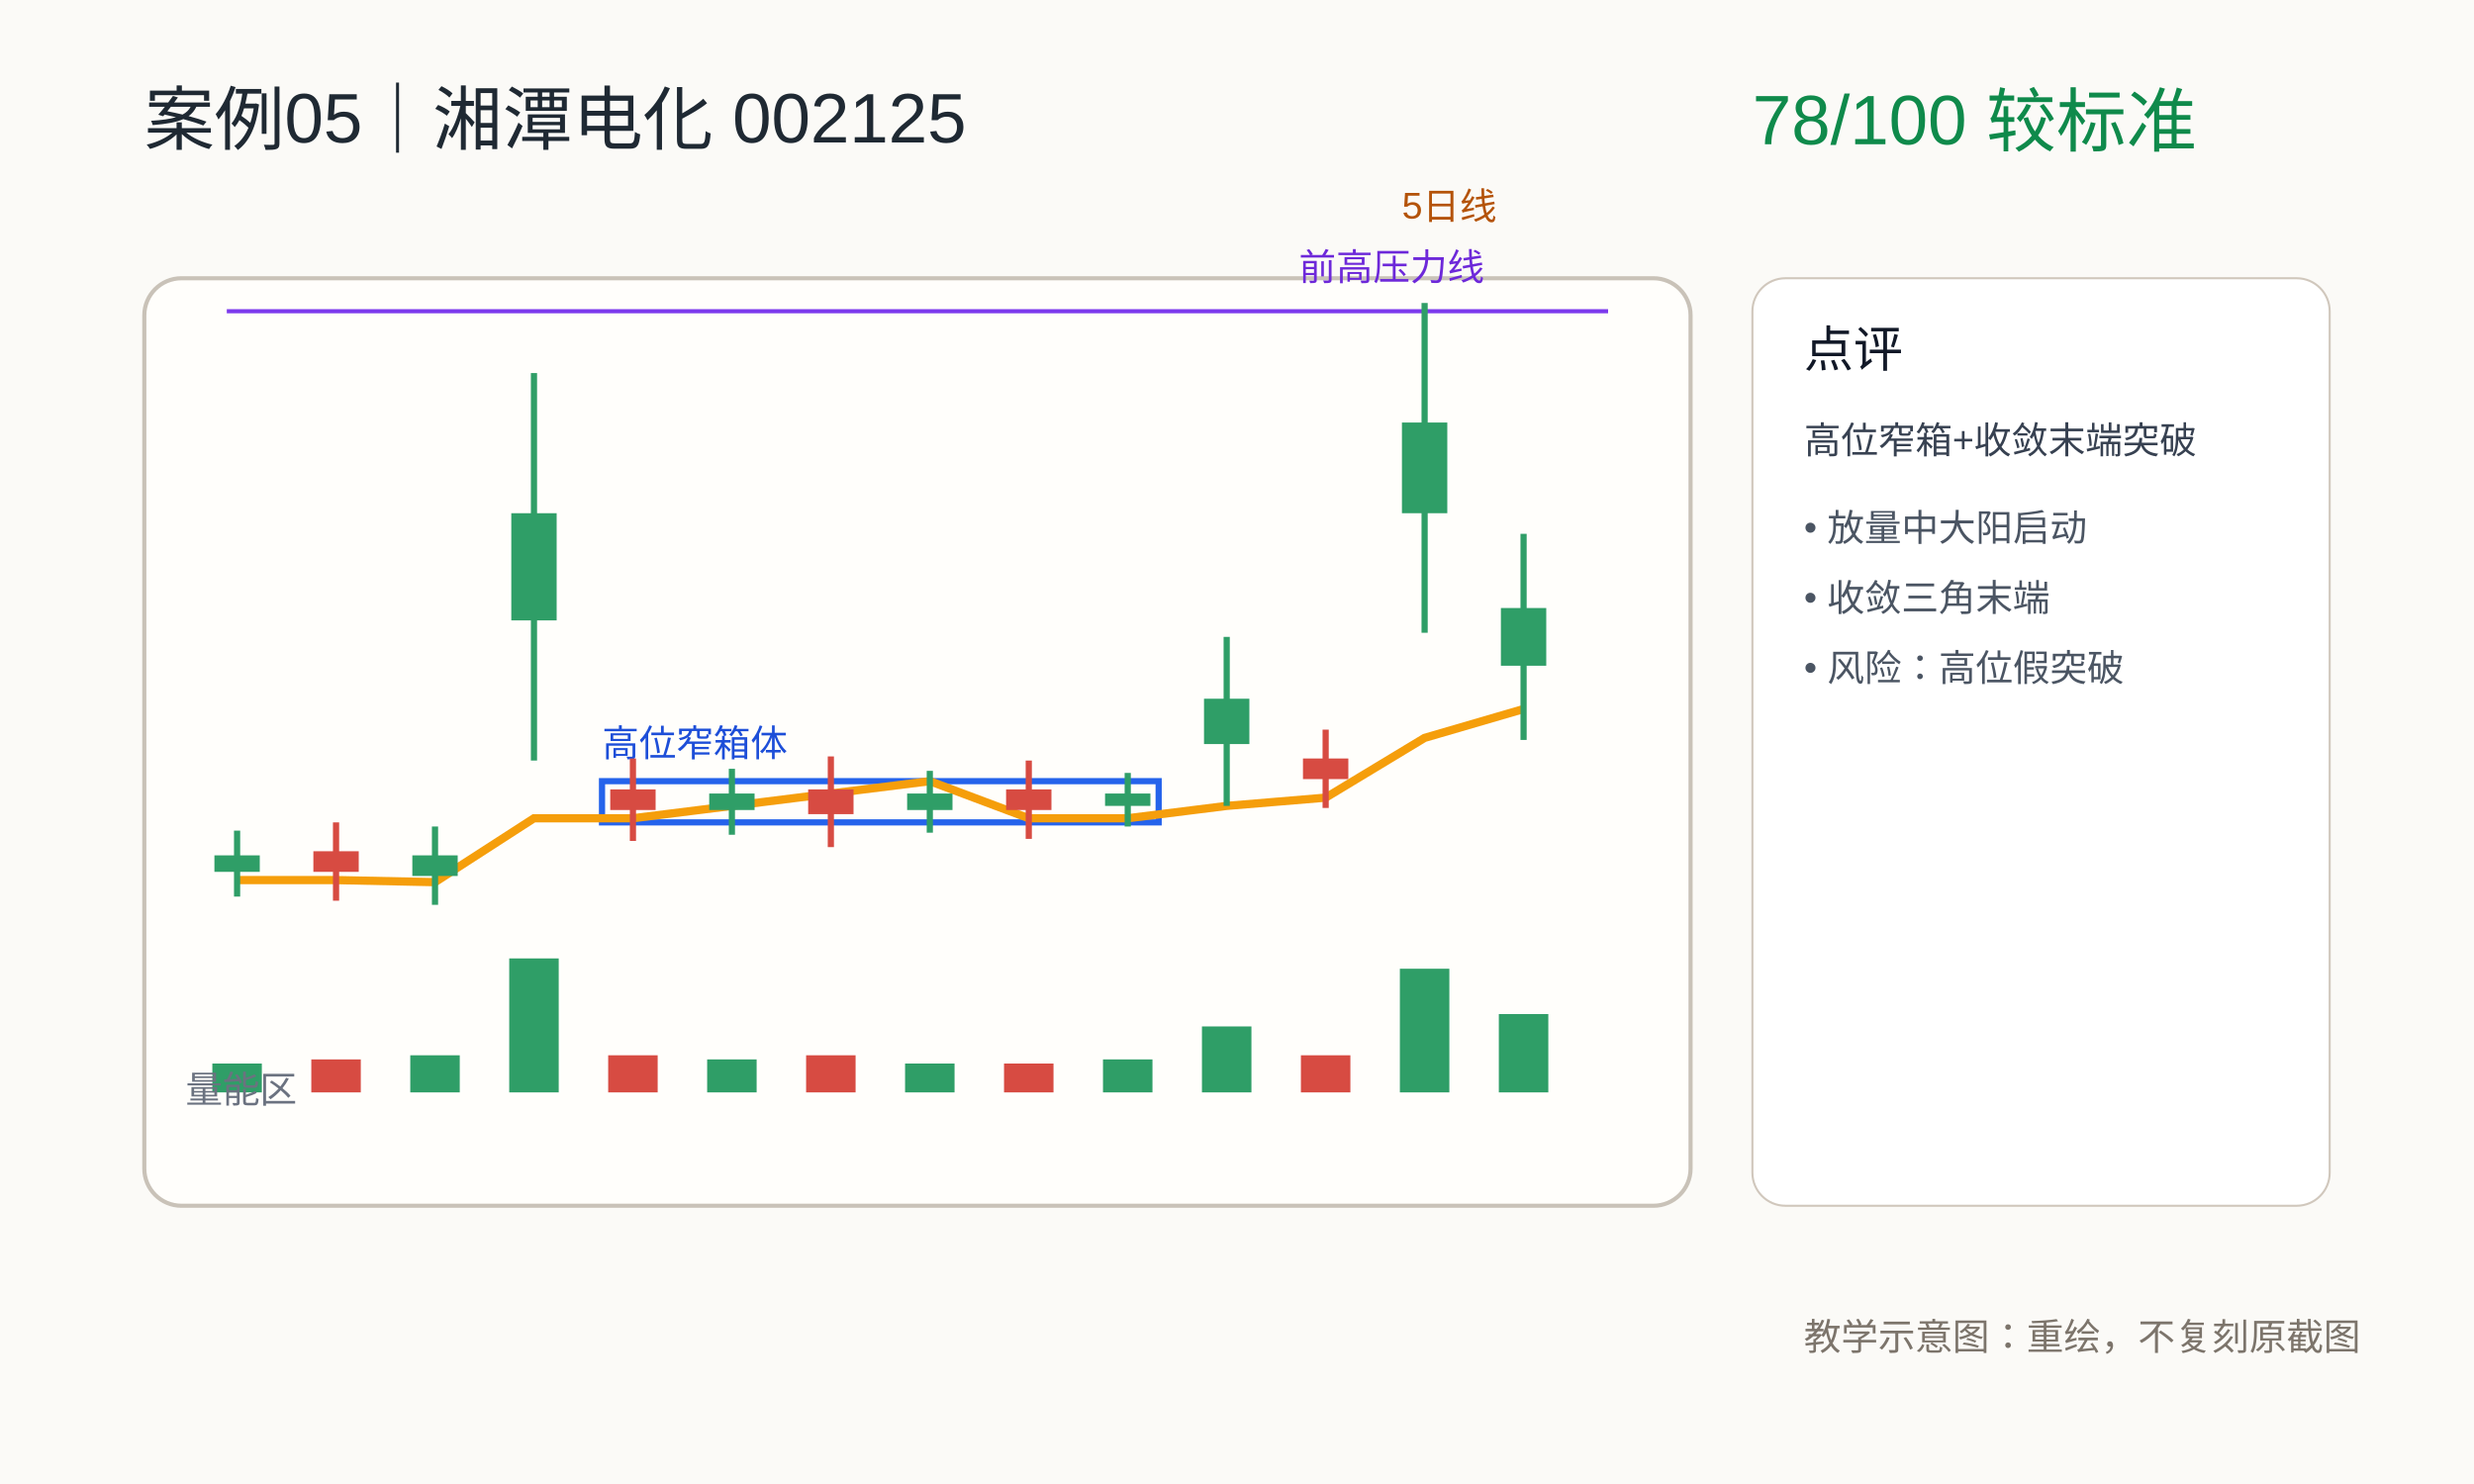
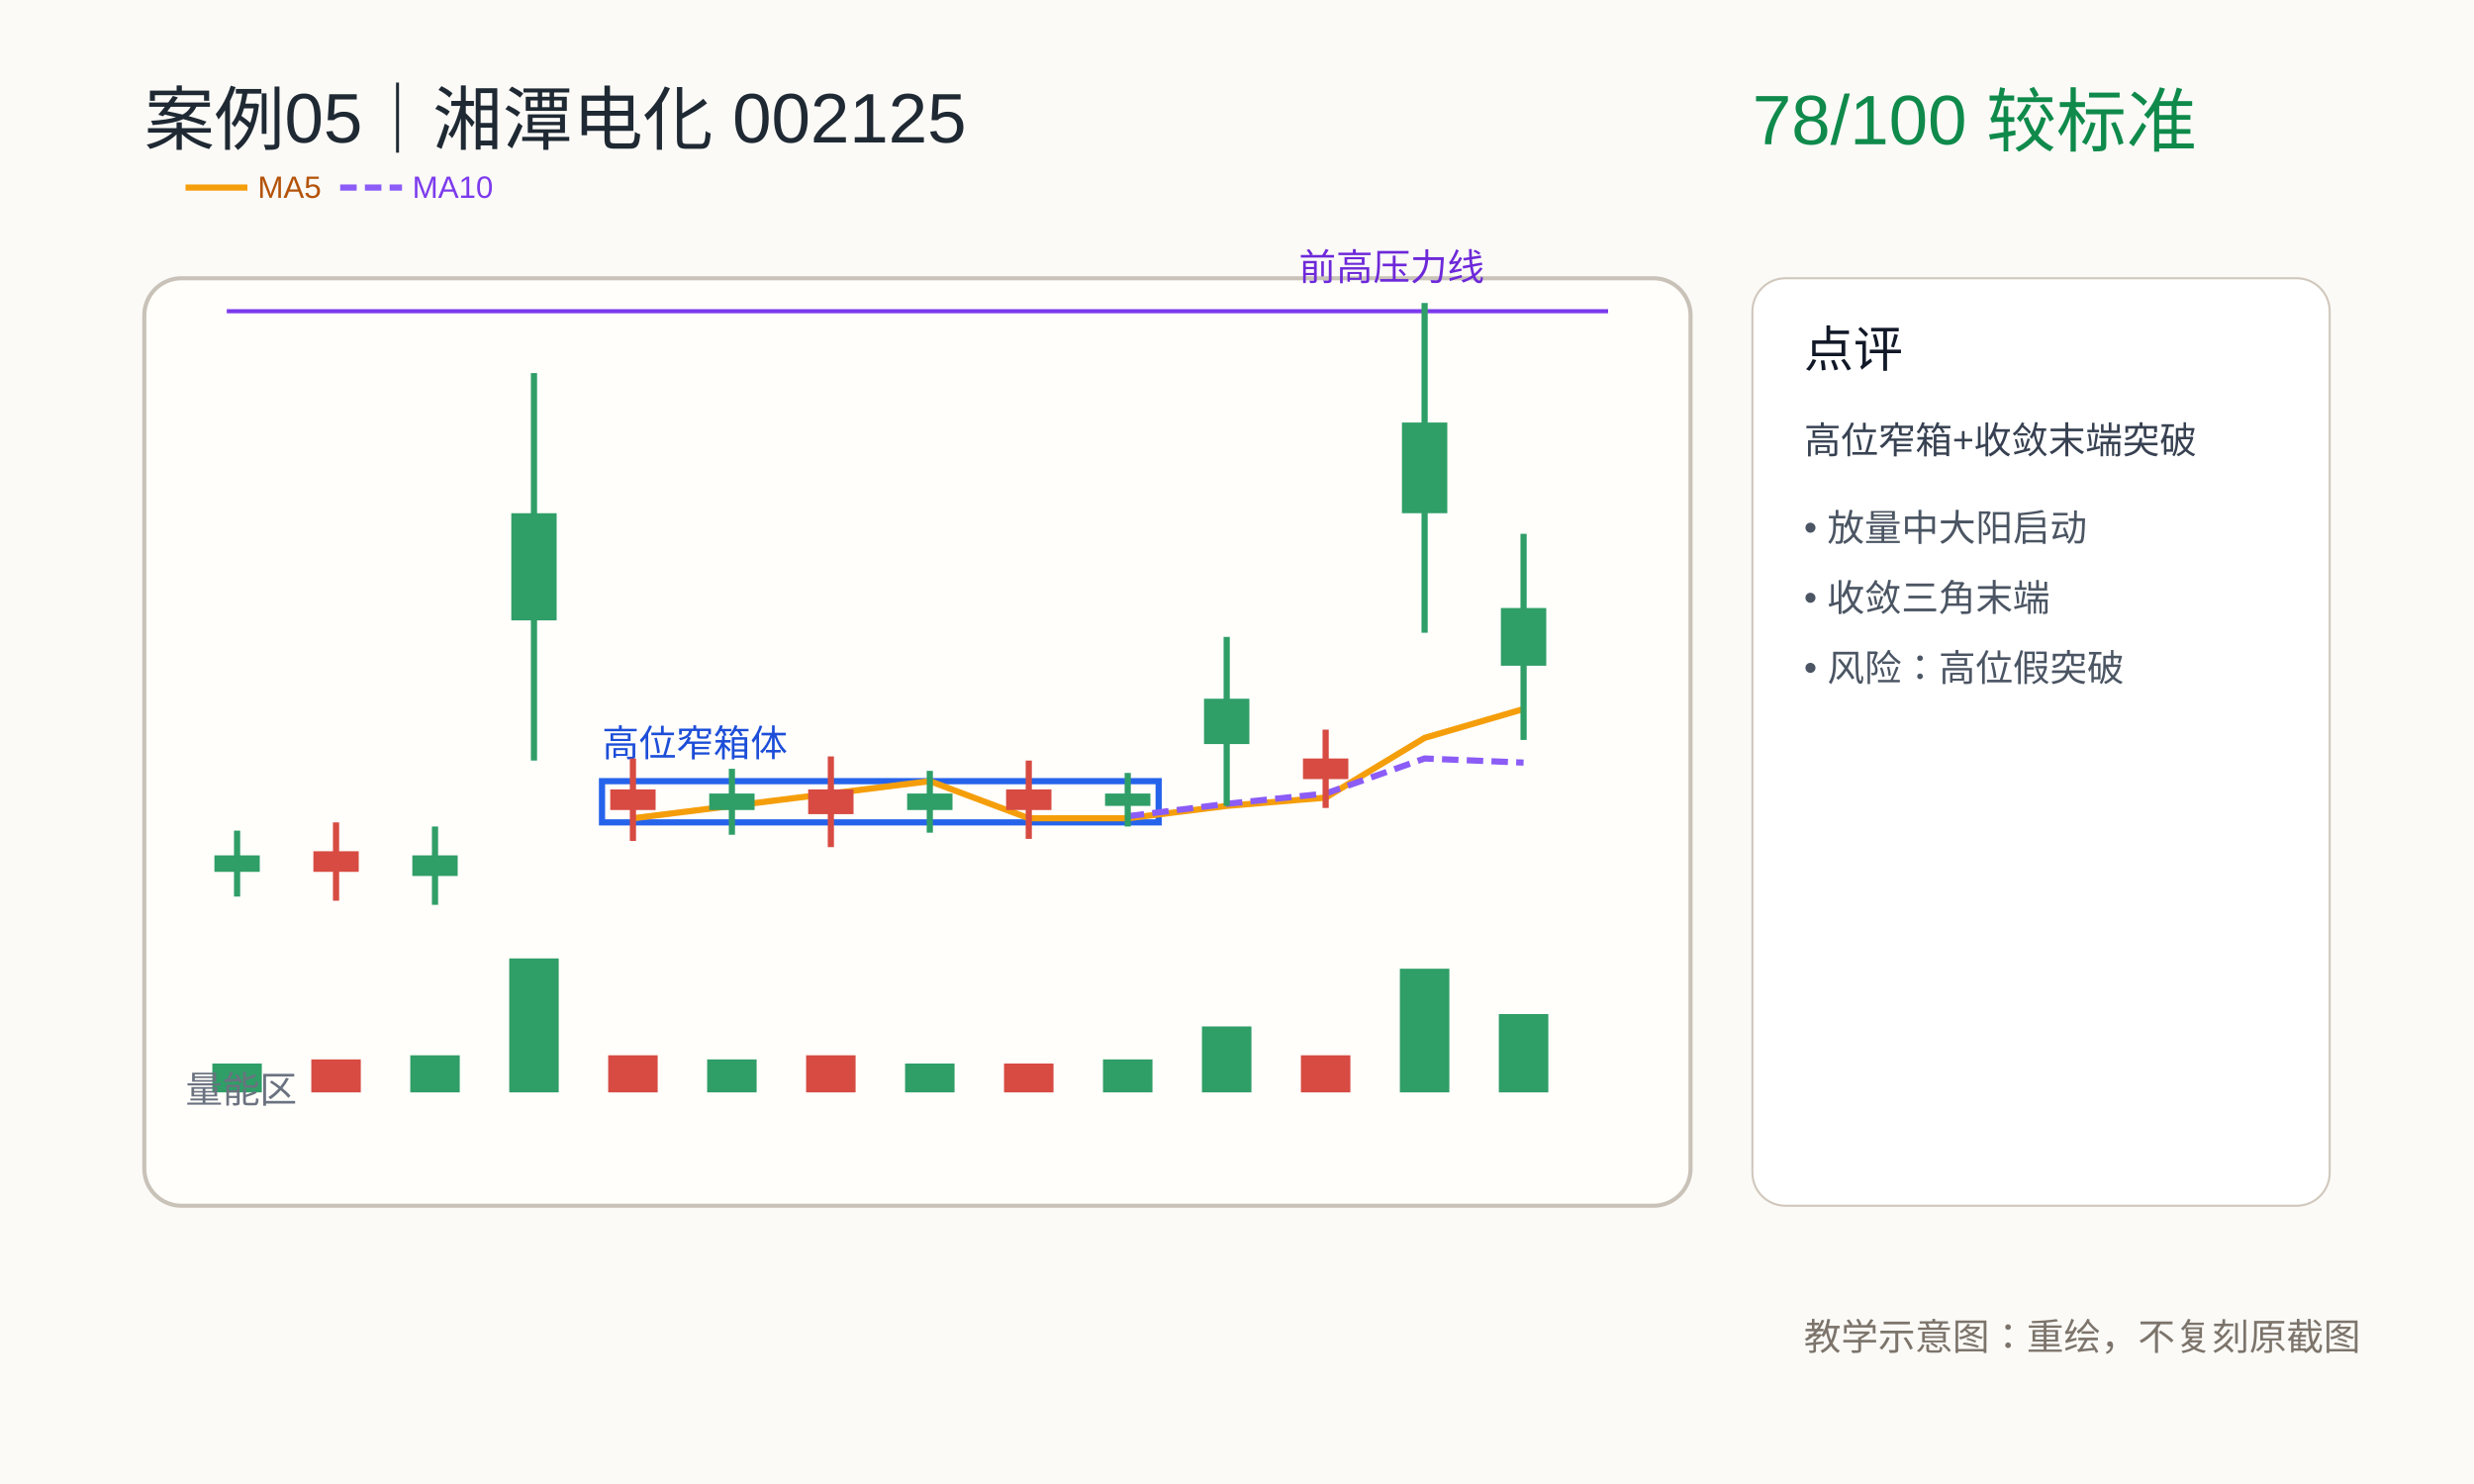
<svg xmlns="http://www.w3.org/2000/svg" width="1200" height="720" viewBox="0 0 1200 720">
  <rect width="1200" height="720" fill="#fbfaf7" />
  <rect x="70" y="135" width="750" height="450" rx="18" fill="#fffefb" stroke="#c9c2b8" stroke-width="2" />
  <text x="70" y="70" font-size="34" font-family="PingFang SC, Arial" fill="#1f2933">案例05｜湘潭电化 002125</text>
  <text x="850" y="70" font-size="34" font-family="PingFang SC, Arial" fill="#0f8a4b">78/100  较标准</text>
  <line x1="110" y1="151" x2="780" y2="151" stroke="#7c3aed" stroke-width="2" />
  <text x="630" y="136" font-size="18" font-family="PingFang SC, Arial" fill="#6d28d9">前高压力线</text>
  <rect x="292" y="379" width="270" height="20" fill="none" stroke="#2563eb" stroke-width="3" />
  <text x="292" y="367" font-size="18" font-family="PingFang SC, Arial" fill="#1d4ed8">高位窄箱体</text>
-   <polyline points="115,427 163,427 211,428 259,397 307,397 355,391 403,385 451,379 499,397 547,397 595,391 643,387 691,358 739,344" fill="none" stroke="#f59e0b" stroke-width="4" />
-   <text x="680" y="106" font-size="18" font-family="PingFang SC, Arial" fill="#b45309">5日线</text>
+   <polyline points="307,397 355,391 403,385 451,379 499,397 547,397 595,391 643,387 691,358 739,344" fill="none" stroke="#f59e0b" stroke-width="3" />
+   <polyline points="547,396 595,390 643,385 691,368 739,370" fill="none" stroke="#8b5cf6" stroke-width="3" stroke-dasharray="8,4" />
+   <line x1="90" y1="91" x2="120" y2="91" stroke="#f59e0b" stroke-width="3" />
+   <text x="125" y="96" font-size="15" font-family="PingFang SC, Arial" fill="#b45309">MA5</text>
+   <line x1="165" y1="91" x2="195" y2="91" stroke="#8b5cf6" stroke-width="3" stroke-dasharray="8,4" />
+   <text x="200" y="96" font-size="15" font-family="PingFang SC, Arial" fill="#7c3aed">MA10</text>
  <line x1="115" y1="403" x2="115" y2="435" stroke="#2f9e67" stroke-width="3" />
  <rect x="104" y="415" width="22" height="8" fill="#2f9e67" />
  <line x1="163" y1="399" x2="163" y2="437" stroke="#d74b42" stroke-width="3" />
  <rect x="152" y="413" width="22" height="10" fill="#d74b42" />
  <line x1="211" y1="401" x2="211" y2="439" stroke="#2f9e67" stroke-width="3" />
  <rect x="200" y="415" width="22" height="10" fill="#2f9e67" />
  <line x1="259" y1="181" x2="259" y2="369" stroke="#2f9e67" stroke-width="3" />
  <rect x="248" y="249" width="22" height="52" fill="#2f9e67" />
  <line x1="307" y1="368" x2="307" y2="408" stroke="#d74b42" stroke-width="3" />
  <rect x="296" y="383" width="22" height="10" fill="#d74b42" />
  <line x1="355" y1="373" x2="355" y2="405" stroke="#2f9e67" stroke-width="3" />
  <rect x="344" y="385" width="22" height="8" fill="#2f9e67" />
  <line x1="403" y1="367" x2="403" y2="411" stroke="#d74b42" stroke-width="3" />
  <rect x="392" y="383" width="22" height="12" fill="#d74b42" />
  <line x1="451" y1="374" x2="451" y2="404" stroke="#2f9e67" stroke-width="3" />
  <rect x="440" y="385" width="22" height="8" fill="#2f9e67" />
  <line x1="499" y1="369" x2="499" y2="407" stroke="#d74b42" stroke-width="3" />
  <rect x="488" y="383" width="22" height="10" fill="#d74b42" />
  <line x1="547" y1="375" x2="547" y2="401" stroke="#2f9e67" stroke-width="3" />
  <rect x="536" y="385" width="22" height="6" fill="#2f9e67" />
  <line x1="595" y1="309" x2="595" y2="391" stroke="#2f9e67" stroke-width="3" />
  <rect x="584" y="339" width="22" height="22" fill="#2f9e67" />
  <line x1="643" y1="354" x2="643" y2="392" stroke="#d74b42" stroke-width="3" />
  <rect x="632" y="368" width="22" height="10" fill="#d74b42" />
  <line x1="691" y1="147" x2="691" y2="307" stroke="#2f9e67" stroke-width="3" />
  <rect x="680" y="205" width="22" height="44" fill="#2f9e67" />
  <line x1="739" y1="259" x2="739" y2="359" stroke="#2f9e67" stroke-width="3" />
  <rect x="728" y="295" width="22" height="28" fill="#2f9e67" />
  <rect x="103" y="516" width="24" height="14" fill="#2f9e67" />
  <rect x="151" y="514" width="24" height="16" fill="#d74b42" />
  <rect x="199" y="512" width="24" height="18" fill="#2f9e67" />
  <rect x="247" y="465" width="24" height="65" fill="#2f9e67" />
  <rect x="295" y="512" width="24" height="18" fill="#d74b42" />
  <rect x="343" y="514" width="24" height="16" fill="#2f9e67" />
  <rect x="391" y="512" width="24" height="18" fill="#d74b42" />
  <rect x="439" y="516" width="24" height="14" fill="#2f9e67" />
  <rect x="487" y="516" width="24" height="14" fill="#d74b42" />
  <rect x="535" y="514" width="24" height="16" fill="#2f9e67" />
  <rect x="583" y="498" width="24" height="32" fill="#2f9e67" />
  <rect x="631" y="512" width="24" height="18" fill="#d74b42" />
  <rect x="679" y="470" width="24" height="60" fill="#2f9e67" />
  <rect x="727" y="492" width="24" height="38" fill="#2f9e67" />
  <text x="90" y="535" font-size="18" font-family="PingFang SC, Arial" fill="#6b7280">量能区</text>
  <rect x="850" y="135" width="280" height="450" rx="16" fill="#ffffff" stroke="#d0c7bc" />
  <text x="875" y="178" font-size="24" font-family="PingFang SC, Arial" fill="#111827">点评</text>
  <text x="875" y="220" font-size="18" font-family="PingFang SC, Arial" fill="#374151">高位窄箱+收敛末端突破</text>
  <text x="875" y="262" font-size="18" font-family="PingFang SC, Arial" fill="#4b5563">• 放量中大阳启动</text>
  <text x="875" y="296" font-size="18" font-family="PingFang SC, Arial" fill="#4b5563">• 收敛三角末端</text>
  <text x="875" y="330" font-size="18" font-family="PingFang SC, Arial" fill="#4b5563">• 风险：高位假突破</text>
  <text x="875" y="655" font-size="18" font-family="PingFang SC, Arial" fill="#7c746b">教学示意图：重绘，不复刻原截图</text>
</svg>
